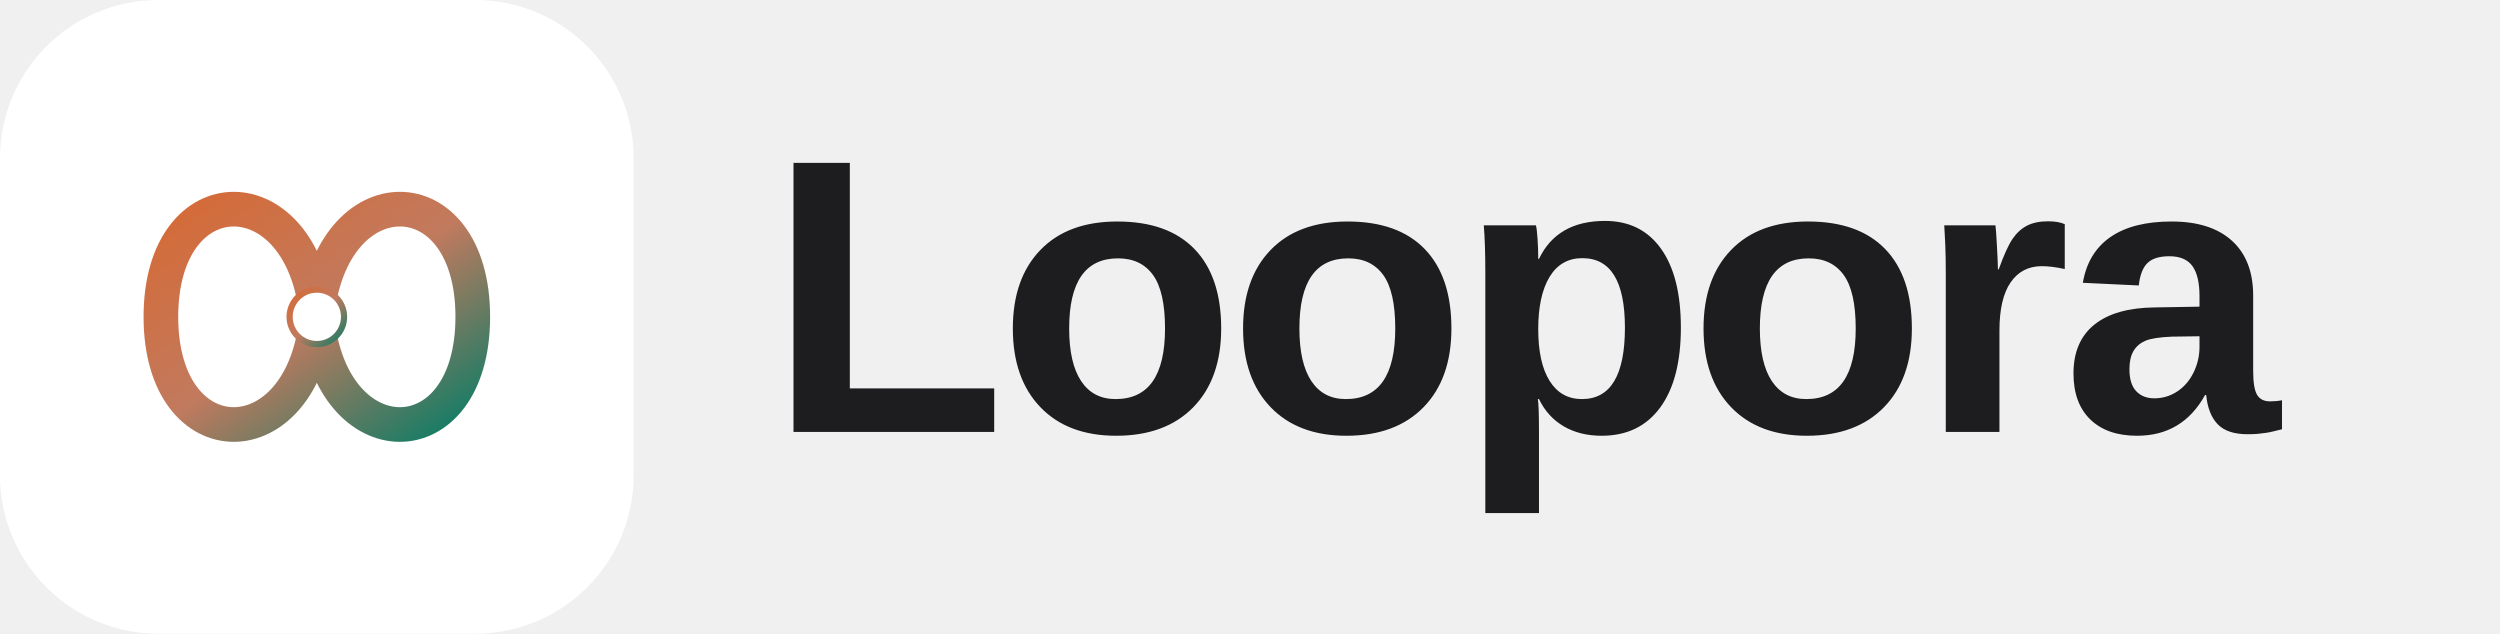
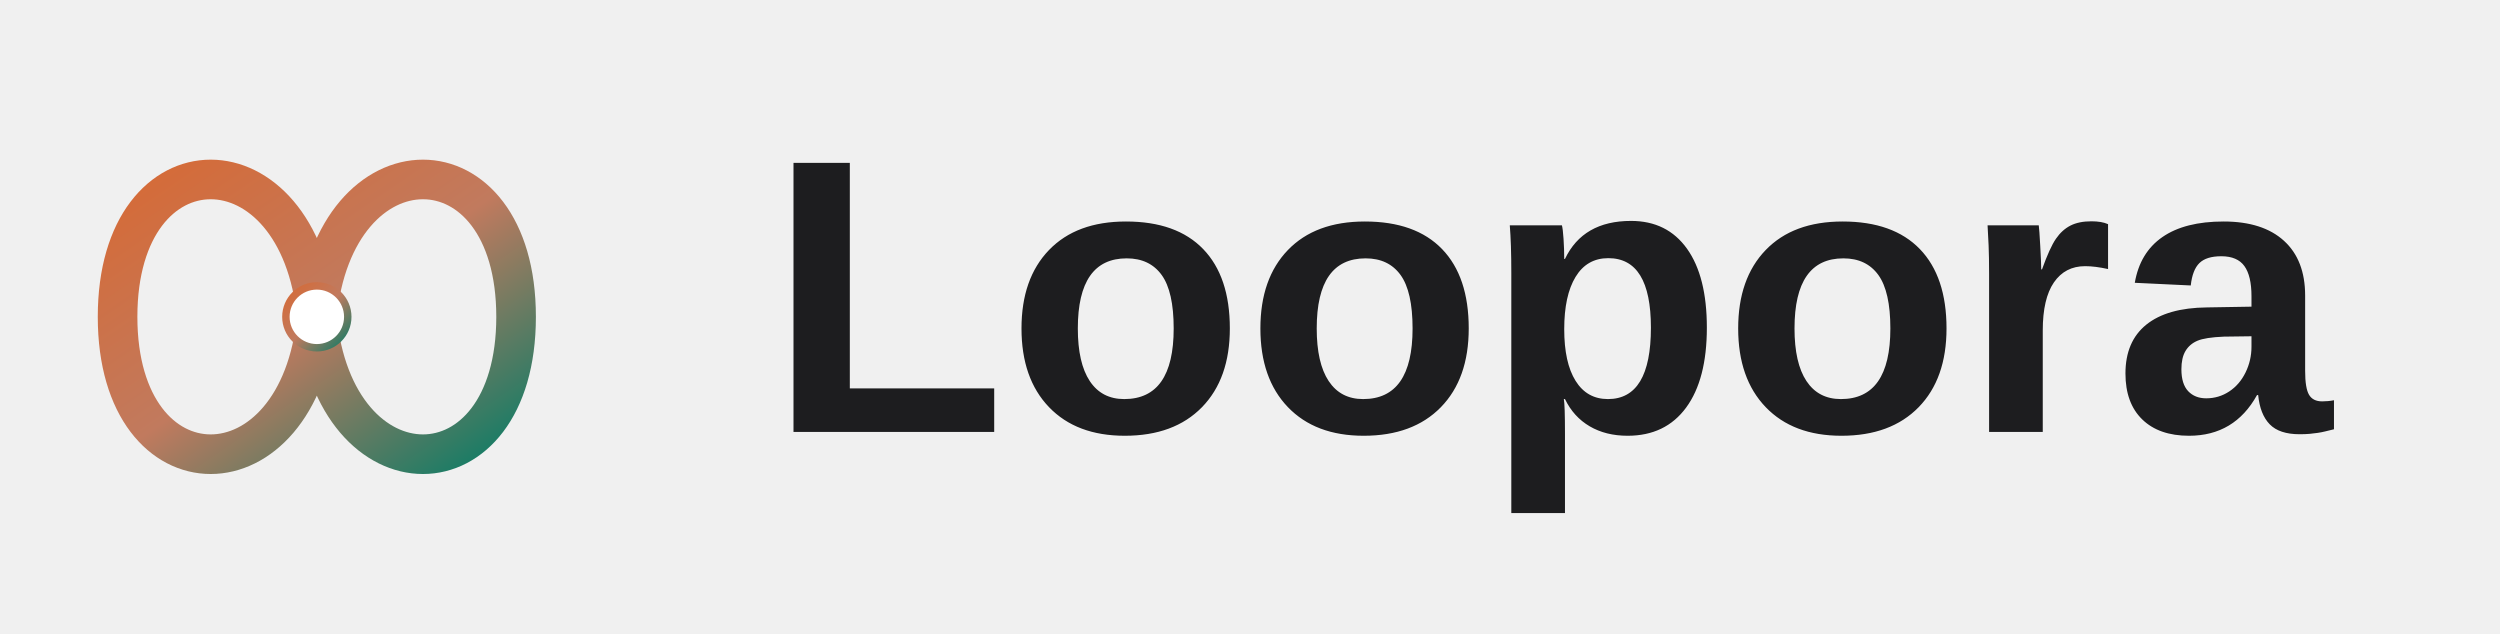
<svg xmlns="http://www.w3.org/2000/svg" viewBox="0 0 2020 512" width="2020" height="512">
  <defs>
    <linearGradient id="loopora-lockup-gradient" x1="0%" y1="0%" x2="100%" y2="100%">
      <stop offset="0%" stop-color="#d66a36" />
      <stop offset="50%" stop-color="#c17a5e" />
      <stop offset="100%" stop-color="#0d7c66" />
    </linearGradient>
  </defs>
  <g>
-     <rect width="512" height="512" rx="128" fill="#ffffff" />
-     <path d="M 130 256 C 130 140, 245 140, 256 256 C 267 372, 382 372, 382 256 C 382 140, 267 140, 256 256 C 245 372, 130 372, 130 256 Z" fill="none" stroke="url(#loopora-lockup-gradient)" stroke-width="28" stroke-linecap="round" stroke-linejoin="round" />
-     <circle cx="256" cy="256" r="22" fill="#ffffff" stroke="url(#loopora-lockup-gradient)" stroke-width="5" />
+     <path d="M 95 256 C 95 108, 242 108, 256 256 C 270 404, 417 404, 417 256 C 417 108, 270 108, 256 256 C 242 404, 95 404, 95 256 Z" fill="none" stroke="url(#loopora-lockup-gradient)" stroke-width="32" stroke-linecap="round" stroke-linejoin="round" />
+     <circle cx="256" cy="256" r="25" fill="#ffffff" stroke="url(#loopora-lockup-gradient)" stroke-width="6" />
  </g>
-   <text x="620" y="349" font-family="-apple-system, BlinkMacSystemFont, 'SF Pro Display', 'SF Pro Text', 'Helvetica Neue', Arial, sans-serif" font-size="316" font-weight="700" fill="#1d1d1f" letter-spacing="-7">Loopora</text>
+   <text x="620" y="349" font-family="-apple-system, BlinkMacSystemFont, 'SF Pro Display', 'SF Pro Text', 'Helvetica Neue', Arial, sans-serif" font-size="316" font-weight="700" fill="#1d1d1f" letter-spacing="0">Loopora</text>
</svg>
